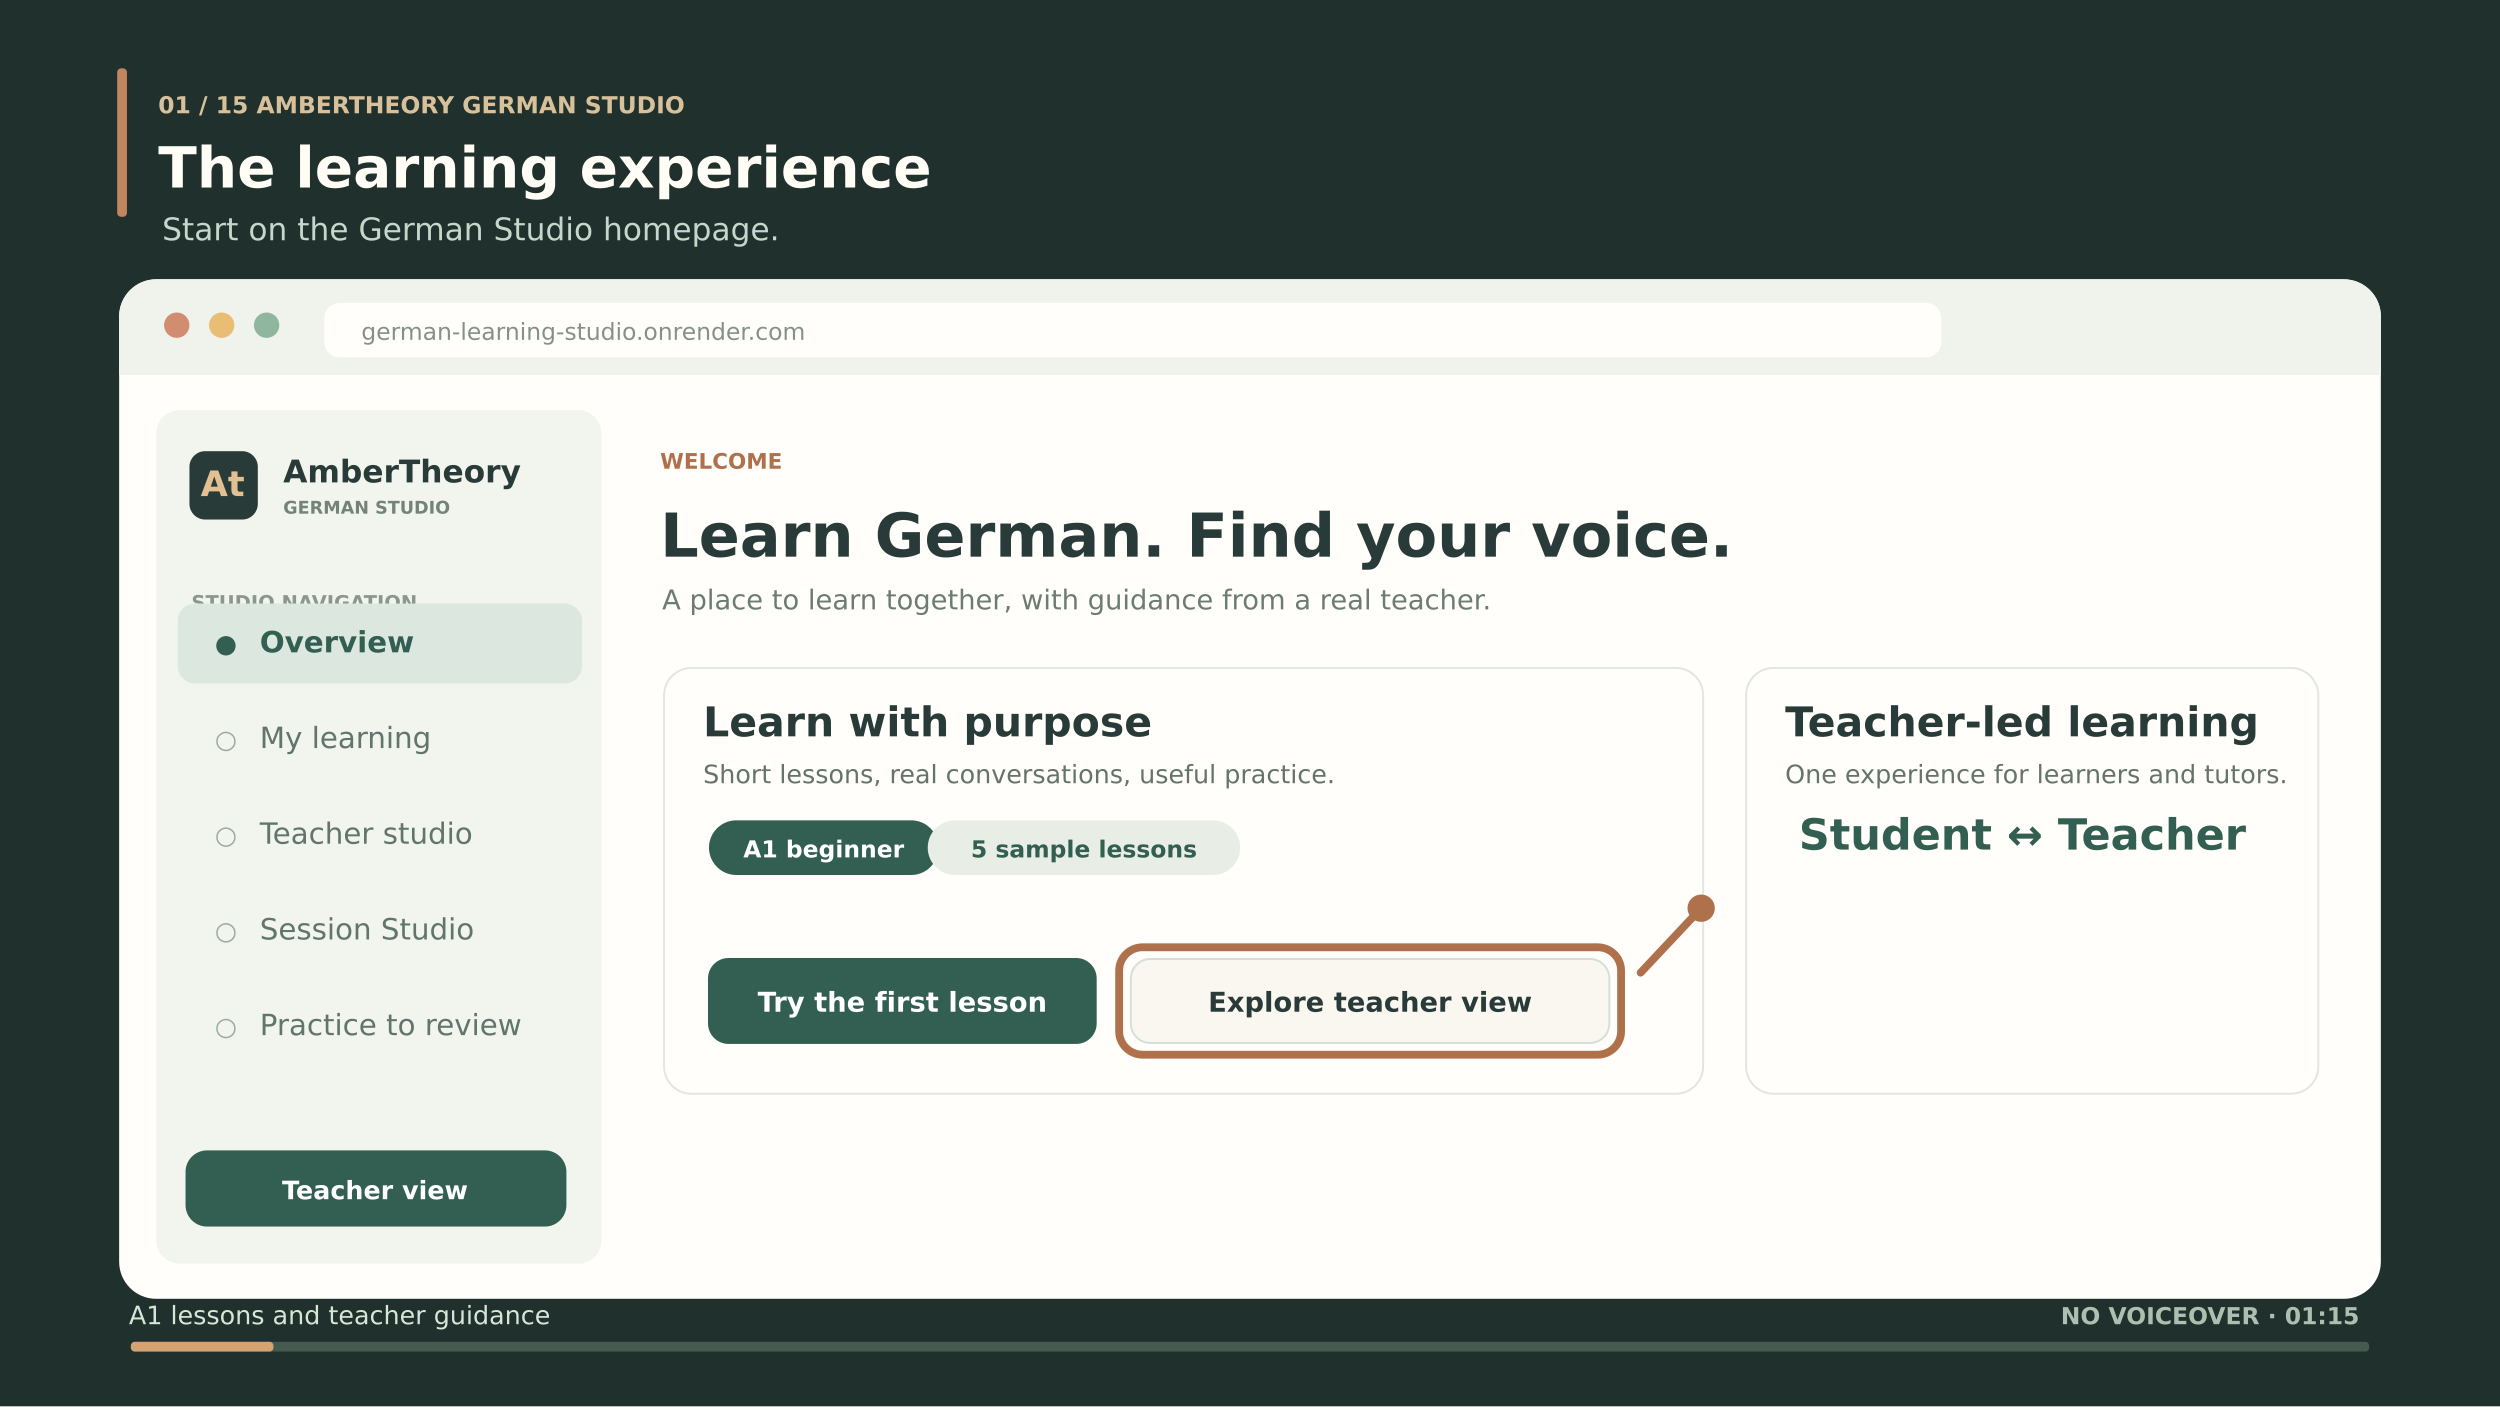
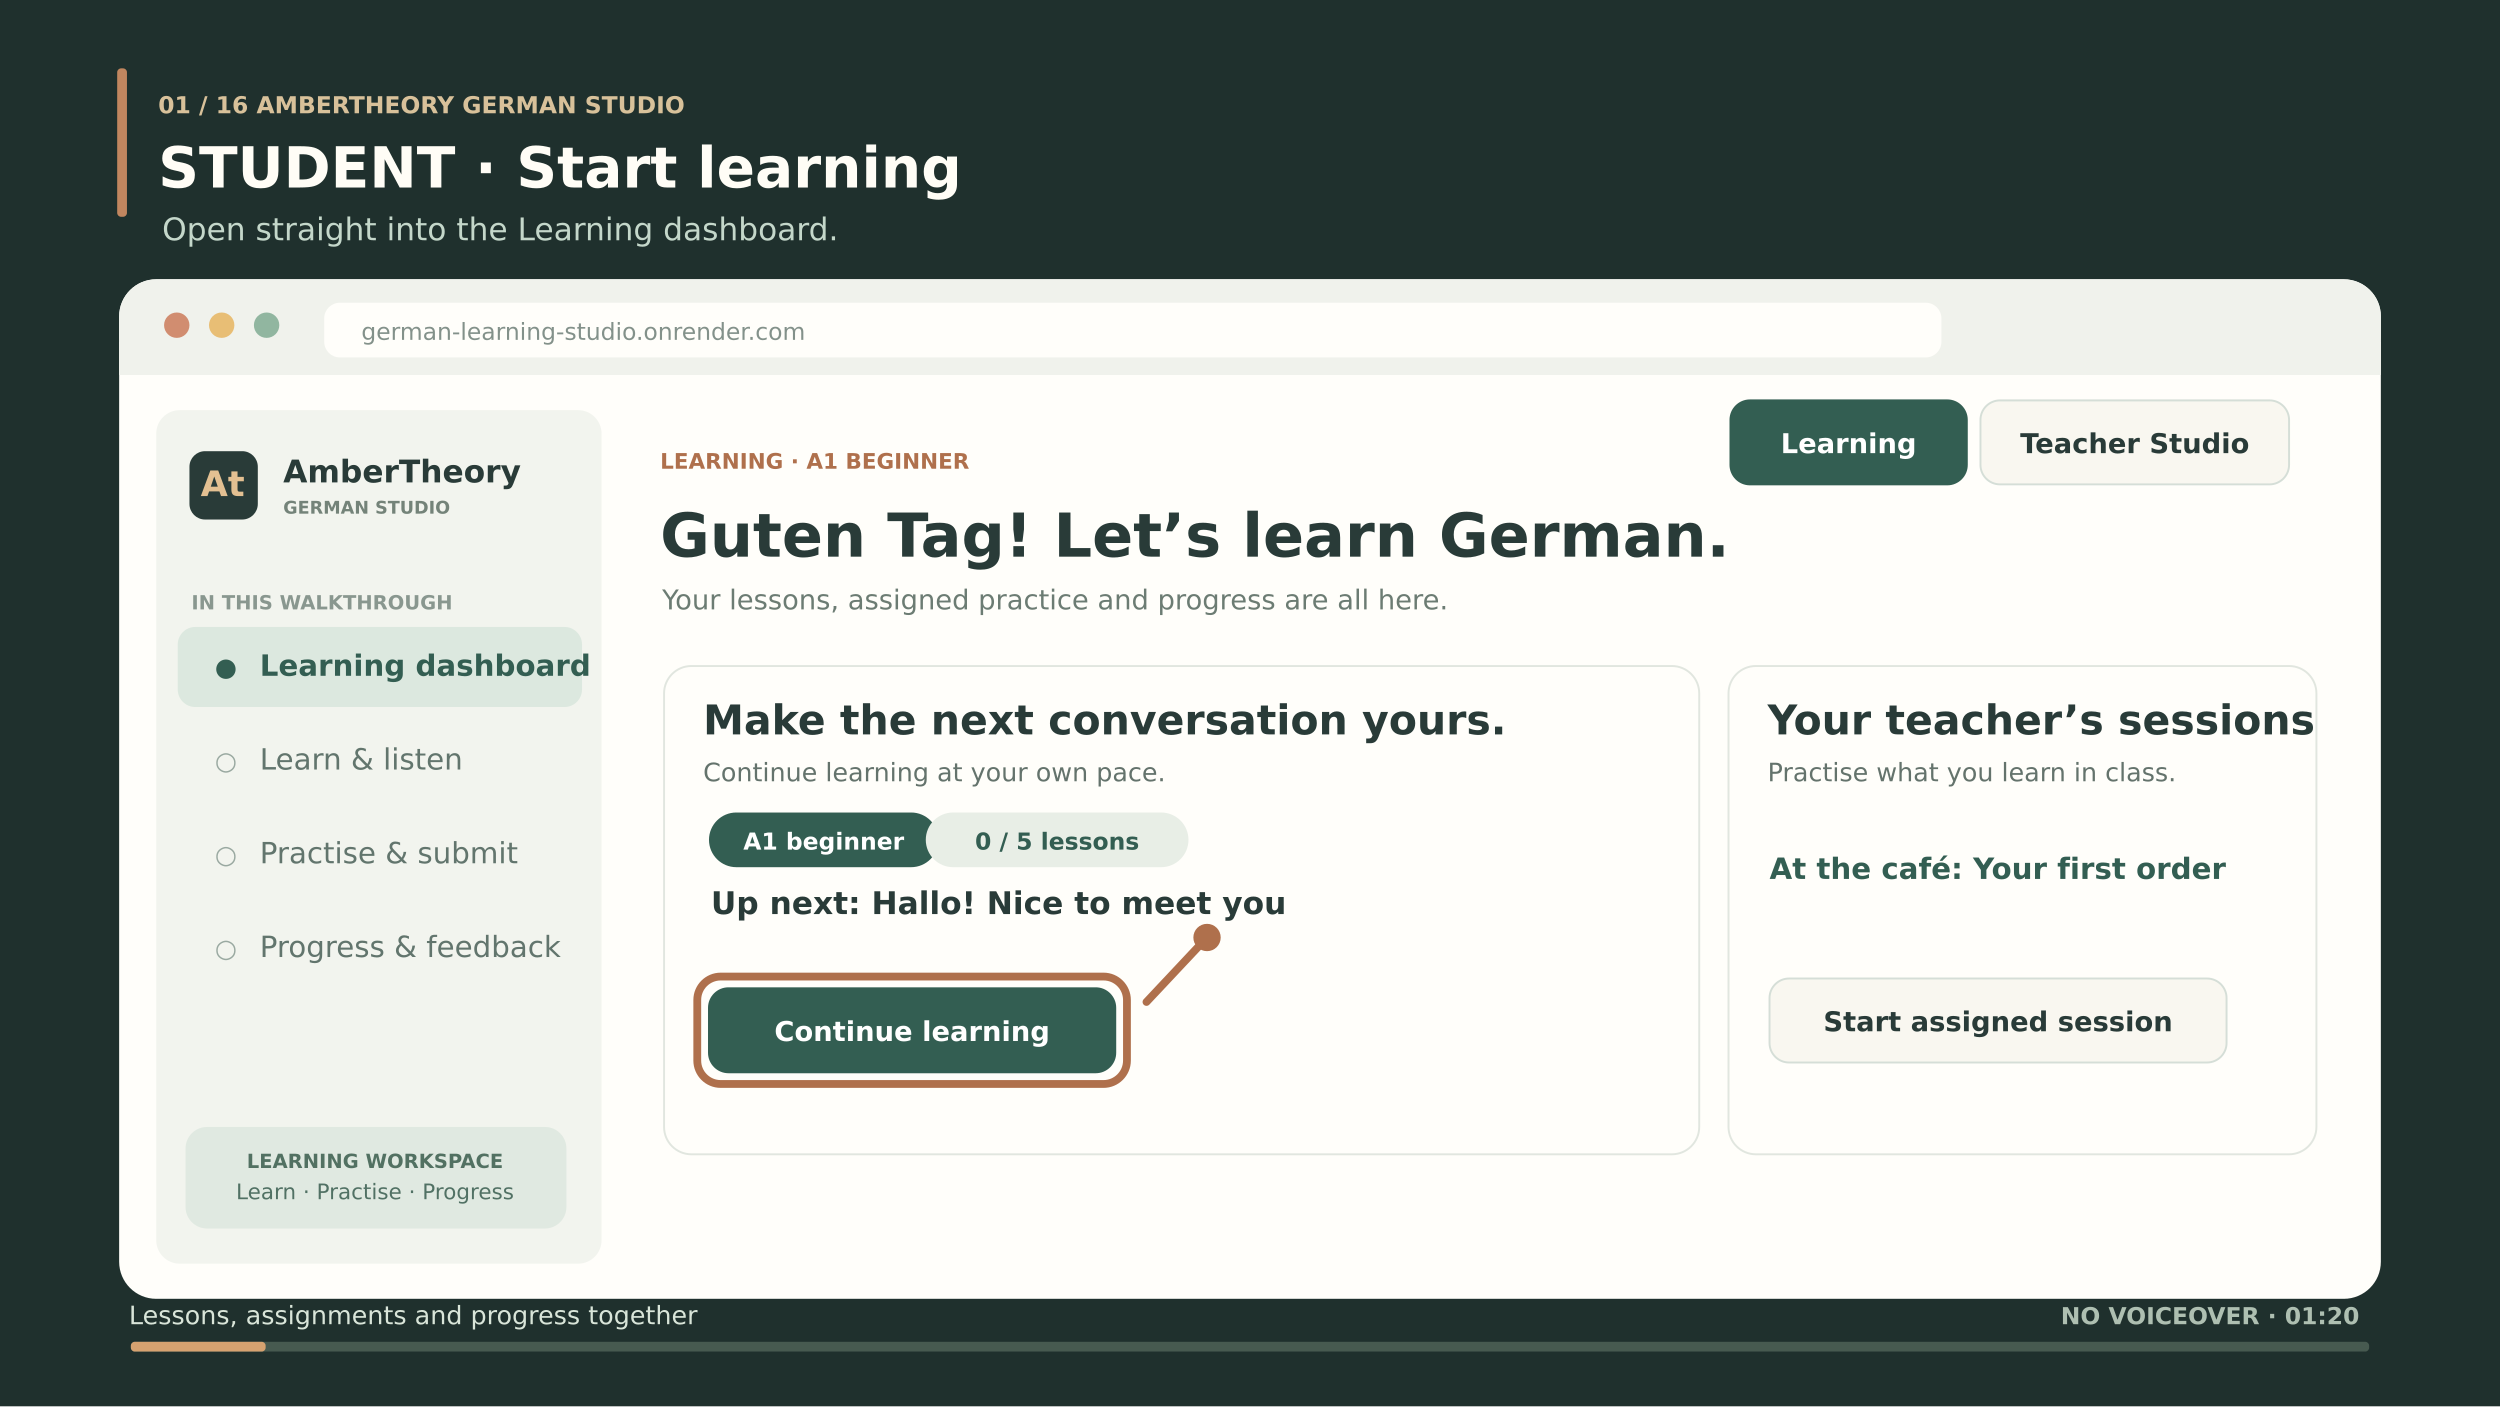
<svg xmlns="http://www.w3.org/2000/svg" width="1280" height="720" viewBox="0 0 1280 720">
  <rect x="0" y="0" width="1280" height="720" rx="0" fill="#1f302d" stroke="none" stroke-width="1" />
  <rect x="60" y="35" width="5" height="76" rx="2" fill="#c1865f" stroke="none" stroke-width="1" />
-   <text x="81" y="58" fill="#d8c19a" font-size="12" font-weight="700" text-anchor="start" font-family="DejaVu Sans,Arial,sans-serif">01  /  15    AMBERTHEORY GERMAN STUDIO</text>
-   <text x="81" y="96" fill="#fffdf6" font-size="29" font-weight="700" text-anchor="start" font-family="DejaVu Sans,Arial,sans-serif">The learning experience</text>
-   <text x="83" y="123" fill="#c4d7ca" font-size="16" font-weight="400" text-anchor="start" font-family="DejaVu Sans,Arial,sans-serif">Start on the German Studio homepage.</text>
+   <text x="81" y="58" fill="#d8c19a" font-size="12" font-weight="700" text-anchor="start" font-family="DejaVu Sans,Arial,sans-serif">01  /  16    AMBERTHEORY GERMAN STUDIO</text>
+   <text x="81" y="96" fill="#fffdf6" font-size="29" font-weight="700" text-anchor="start" font-family="DejaVu Sans,Arial,sans-serif">STUDENT · Start learning</text>
+   <text x="83" y="123" fill="#c4d7ca" font-size="16" font-weight="400" text-anchor="start" font-family="DejaVu Sans,Arial,sans-serif">Open straight into the Learning dashboard.</text>
  <rect x="61" y="143" width="1158" height="522" rx="19" fill="#fffefa" stroke="none" stroke-width="1" />
  <rect x="61" y="143" width="1158" height="49" rx="19" fill="#f0f2ec" stroke="none" stroke-width="1" />
  <rect x="61" y="175" width="1158" height="17" rx="0" fill="#f0f2ec" stroke="none" stroke-width="1" />
  <rect x="84" y="160" width="13" height="13" rx="7" fill="#d18d70" stroke="none" stroke-width="1" />
  <rect x="107" y="160" width="13" height="13" rx="7" fill="#e8be75" stroke="none" stroke-width="1" />
  <rect x="130" y="160" width="13" height="13" rx="7" fill="#91b6a0" stroke="none" stroke-width="1" />
  <rect x="166" y="155" width="828" height="28" rx="8" fill="#fffefa" stroke="none" stroke-width="1" />
  <text x="185" y="174" fill="#83918a" font-size="12" font-weight="400" text-anchor="start" font-family="DejaVu Sans,Arial,sans-serif">german-learning-studio.onrender.com</text>
  <rect x="80" y="210" width="228" height="437" rx="12" fill="#f2f4ee" stroke="none" stroke-width="1" />
  <rect x="97" y="231" width="35" height="35" rx="8" fill="#293b38" stroke="none" stroke-width="1" />
  <text x="114" y="254" fill="#e3c092" font-size="18" font-weight="700" text-anchor="middle" font-family="DejaVu Sans,Arial,sans-serif">At</text>
  <text x="145" y="247" fill="#293b38" font-size="16" font-weight="700" text-anchor="start" font-family="DejaVu Sans,Arial,sans-serif">AmberTheory</text>
  <text x="145" y="263" fill="#748379" font-size="9" font-weight="700" text-anchor="start" font-family="DejaVu Sans,Arial,sans-serif">GERMAN STUDIO</text>
-   <text x="98" y="312" fill="#89978f" font-size="10" font-weight="700" text-anchor="start" font-family="DejaVu Sans,Arial,sans-serif">STUDIO NAVIGATION</text>
-   <rect x="91" y="309" width="207" height="41" rx="9" fill="#dce8df" stroke="none" stroke-width="1" />
-   <text x="110" y="334" fill="#335e52" font-size="13" font-weight="400" text-anchor="start" font-family="DejaVu Sans,Arial,sans-serif">●</text>
-   <text x="133" y="334" fill="#335e52" font-size="15" font-weight="700" text-anchor="start" font-family="DejaVu Sans,Arial,sans-serif">Overview</text>
-   <text x="110" y="383" fill="#9aa9a1" font-size="13" font-weight="400" text-anchor="start" font-family="DejaVu Sans,Arial,sans-serif">○</text>
-   <text x="133" y="383" fill="#62756d" font-size="15" font-weight="400" text-anchor="start" font-family="DejaVu Sans,Arial,sans-serif">My learning</text>
-   <text x="110" y="432" fill="#9aa9a1" font-size="13" font-weight="400" text-anchor="start" font-family="DejaVu Sans,Arial,sans-serif">○</text>
-   <text x="133" y="432" fill="#62756d" font-size="15" font-weight="400" text-anchor="start" font-family="DejaVu Sans,Arial,sans-serif">Teacher studio</text>
-   <text x="110" y="481" fill="#9aa9a1" font-size="13" font-weight="400" text-anchor="start" font-family="DejaVu Sans,Arial,sans-serif">○</text>
-   <text x="133" y="481" fill="#62756d" font-size="15" font-weight="400" text-anchor="start" font-family="DejaVu Sans,Arial,sans-serif">Session Studio</text>
-   <text x="110" y="530" fill="#9aa9a1" font-size="13" font-weight="400" text-anchor="start" font-family="DejaVu Sans,Arial,sans-serif">○</text>
-   <text x="133" y="530" fill="#62756d" font-size="15" font-weight="400" text-anchor="start" font-family="DejaVu Sans,Arial,sans-serif">Practice to review</text>
-   <rect x="95" y="589" width="195" height="39" rx="11" fill="#335e52" stroke="none" stroke-width="1" />
-   <text x="192" y="614" fill="white" font-size="13" font-weight="700" text-anchor="middle" font-family="DejaVu Sans,Arial,sans-serif">Teacher view</text>
-   <text x="338" y="240" fill="#af704c" font-size="11" font-weight="700" text-anchor="start" font-family="DejaVu Sans,Arial,sans-serif">WELCOME</text>
-   <text x="338" y="285" fill="#293b38" font-size="31" font-weight="700" text-anchor="start" font-family="DejaVu Sans,Arial,sans-serif">Learn German. Find your voice.</text>
-   <text x="339" y="312" fill="#6c7c73" font-size="14" font-weight="400" text-anchor="start" font-family="DejaVu Sans,Arial,sans-serif">A place to learn together, with guidance from a real teacher.</text>
-   <rect x="340" y="342" width="532" height="218" rx="14" fill="#fffefa" stroke="#e1e6df" stroke-width="1" />
-   <text x="360" y="377" fill="#293b38" font-size="21" font-weight="700" text-anchor="start" font-family="DejaVu Sans,Arial,sans-serif">Learn with purpose</text>
-   <text x="360" y="401" fill="#64736c" font-size="13" font-weight="400" text-anchor="start" font-family="DejaVu Sans,Arial,sans-serif">Short lessons, real conversations, useful practice.</text>
-   <rect x="363" y="420" width="117.5" height="28" rx="14" fill="#335e52" stroke="none" stroke-width="1" />
-   <text x="421.75" y="439" fill="white" font-size="12" font-weight="700" text-anchor="middle" font-family="DejaVu Sans,Arial,sans-serif">A1 beginner</text>
-   <rect x="475" y="420" width="160" height="28" rx="14" fill="#e8eee6" stroke="none" stroke-width="1" />
-   <text x="555" y="439" fill="#335e52" font-size="12" font-weight="700" text-anchor="middle" font-family="DejaVu Sans,Arial,sans-serif">5 sample lessons</text>
-   <rect x="363" y="491" width="198" height="43" rx="10" fill="#335e52" stroke="#335e52" stroke-width="1" />
-   <text x="462" y="518" fill="#fff" font-size="14" font-weight="700" text-anchor="middle" font-family="DejaVu Sans,Arial,sans-serif">Try the first lesson</text>
-   <rect x="579" y="491" width="245" height="43" rx="10" fill="#f9f7f0" stroke="#d5ded7" stroke-width="1" />
-   <text x="701.5" y="518" fill="#293b38" font-size="14" font-weight="700" text-anchor="middle" font-family="DejaVu Sans,Arial,sans-serif">Explore teacher view</text>
-   <rect x="894" y="342" width="293" height="218" rx="14" fill="#fffefa" stroke="#e1e6df" stroke-width="1" />
-   <text x="914" y="377" fill="#293b38" font-size="21" font-weight="700" text-anchor="start" font-family="DejaVu Sans,Arial,sans-serif">Teacher-led learning</text>
-   <text x="914" y="401" fill="#64736c" font-size="13" font-weight="400" text-anchor="start" font-family="DejaVu Sans,Arial,sans-serif">One experience for learners and tutors.</text>
-   <text x="921" y="435" fill="#335e52" font-size="22" font-weight="700" text-anchor="start" font-family="DejaVu Sans,Arial,sans-serif">Student  ↔  Teacher</text>
-   <rect x="573" y="485" width="257" height="55" rx="12" fill="none" stroke="#af704c" stroke-width="4" />
-   <path d="M 840 498 L 871 465" stroke="#af704c" stroke-width="4" stroke-linecap="round" />
-   <circle cx="871" cy="465" r="7" fill="#af704c" />
+   <rect x="886" y="205" width="121" height="43" rx="10" fill="#335e52" stroke="#335e52" stroke-width="1" />
+   <text x="946.5" y="232" fill="#fff" font-size="14" font-weight="700" text-anchor="middle" font-family="DejaVu Sans,Arial,sans-serif">Learning</text>
+   <rect x="1014" y="205" width="158" height="43" rx="10" fill="#f9f7f0" stroke="#d5ded7" stroke-width="1" />
+   <text x="1093" y="232" fill="#293b38" font-size="14" font-weight="700" text-anchor="middle" font-family="DejaVu Sans,Arial,sans-serif">Teacher Studio</text>
+   <text x="98" y="312" fill="#89978f" font-size="10" font-weight="700" text-anchor="start" font-family="DejaVu Sans,Arial,sans-serif">IN THIS WALKTHROUGH</text>
+   <rect x="91" y="321" width="207" height="41" rx="9" fill="#dce8df" stroke="none" stroke-width="1" />
+   <text x="110" y="346" fill="#335e52" font-size="13" font-weight="400" text-anchor="start" font-family="DejaVu Sans,Arial,sans-serif">●</text>
+   <text x="133" y="346" fill="#335e52" font-size="15" font-weight="700" text-anchor="start" font-family="DejaVu Sans,Arial,sans-serif">Learning dashboard</text>
+   <text x="110" y="394" fill="#9aa9a1" font-size="13" font-weight="400" text-anchor="start" font-family="DejaVu Sans,Arial,sans-serif">○</text>
+   <text x="133" y="394" fill="#62756d" font-size="15" font-weight="400" text-anchor="start" font-family="DejaVu Sans,Arial,sans-serif">Learn &amp; listen</text>
+   <text x="110" y="442" fill="#9aa9a1" font-size="13" font-weight="400" text-anchor="start" font-family="DejaVu Sans,Arial,sans-serif">○</text>
+   <text x="133" y="442" fill="#62756d" font-size="15" font-weight="400" text-anchor="start" font-family="DejaVu Sans,Arial,sans-serif">Practise &amp; submit</text>
+   <text x="110" y="490" fill="#9aa9a1" font-size="13" font-weight="400" text-anchor="start" font-family="DejaVu Sans,Arial,sans-serif">○</text>
+   <text x="133" y="490" fill="#62756d" font-size="15" font-weight="400" text-anchor="start" font-family="DejaVu Sans,Arial,sans-serif">Progress &amp; feedback</text>
+   <rect x="95" y="577" width="195" height="52" rx="11" fill="#e0e9e1" stroke="none" stroke-width="1" />
+   <text x="192" y="598" fill="#527162" font-size="10" font-weight="700" text-anchor="middle" font-family="DejaVu Sans,Arial,sans-serif">LEARNING WORKSPACE</text>
+   <text x="192" y="614" fill="#517164" font-size="11" font-weight="400" text-anchor="middle" font-family="DejaVu Sans,Arial,sans-serif">Learn · Practise · Progress</text>
+   <text x="338" y="240" fill="#af704c" font-size="11" font-weight="700" text-anchor="start" font-family="DejaVu Sans,Arial,sans-serif">LEARNING · A1 BEGINNER</text>
+   <text x="338" y="285" fill="#293b38" font-size="31" font-weight="700" text-anchor="start" font-family="DejaVu Sans,Arial,sans-serif">Guten Tag! Let’s learn German.</text>
+   <text x="339" y="312" fill="#6c7c73" font-size="14" font-weight="400" text-anchor="start" font-family="DejaVu Sans,Arial,sans-serif">Your lessons, assigned practice and progress are all here.</text>
+   <rect x="340" y="341" width="530" height="250" rx="14" fill="#fffefa" stroke="#e1e6df" stroke-width="1" />
+   <text x="360" y="376" fill="#293b38" font-size="21" font-weight="700" text-anchor="start" font-family="DejaVu Sans,Arial,sans-serif">Make the next conversation yours.</text>
+   <text x="360" y="400" fill="#64736c" font-size="13" font-weight="400" text-anchor="start" font-family="DejaVu Sans,Arial,sans-serif">Continue learning at your own pace.</text>
+   <rect x="363" y="416" width="117.5" height="28" rx="14" fill="#335e52" stroke="none" stroke-width="1" />
+   <text x="421.75" y="435" fill="white" font-size="12" font-weight="700" text-anchor="middle" font-family="DejaVu Sans,Arial,sans-serif">A1 beginner</text>
+   <rect x="474" y="416" width="134.5" height="28" rx="14" fill="#e8eee6" stroke="none" stroke-width="1" />
+   <text x="541.25" y="435" fill="#335e52" font-size="12" font-weight="700" text-anchor="middle" font-family="DejaVu Sans,Arial,sans-serif">0 / 5 lessons</text>
+   <text x="364" y="468" fill="#293b38" font-size="16" font-weight="700" text-anchor="start" font-family="DejaVu Sans,Arial,sans-serif">Up next: Hallo! Nice to meet you</text>
+   <rect x="363" y="506" width="208" height="43" rx="10" fill="#335e52" stroke="#335e52" stroke-width="1" />
+   <text x="467" y="533" fill="#fff" font-size="14" font-weight="700" text-anchor="middle" font-family="DejaVu Sans,Arial,sans-serif">Continue learning</text>
+   <rect x="885" y="341" width="301" height="250" rx="14" fill="#fffefa" stroke="#e1e6df" stroke-width="1" />
+   <text x="905" y="376" fill="#293b38" font-size="21" font-weight="700" text-anchor="start" font-family="DejaVu Sans,Arial,sans-serif">Your teacher’s sessions</text>
+   <text x="905" y="400" fill="#64736c" font-size="13" font-weight="400" text-anchor="start" font-family="DejaVu Sans,Arial,sans-serif">Practise what you learn in class.</text>
+   <text x="906" y="450" fill="#335e52" font-size="15" font-weight="700" text-anchor="start" font-family="DejaVu Sans,Arial,sans-serif">At the café: Your first order</text>
+   <rect x="906" y="501" width="234" height="43" rx="10" fill="#f9f7f0" stroke="#d5ded7" stroke-width="1" />
+   <text x="1023" y="528" fill="#293b38" font-size="14" font-weight="700" text-anchor="middle" font-family="DejaVu Sans,Arial,sans-serif">Start assigned session</text>
+   <rect x="357" y="500" width="220" height="55" rx="12" fill="none" stroke="#af704c" stroke-width="4" />
+   <path d="M 587 513 L 618 480" stroke="#af704c" stroke-width="4" stroke-linecap="round" />
+   <circle cx="618" cy="480" r="7" fill="#af704c" />
  <rect x="67" y="687" width="1146" height="5" rx="2" fill="#475a50" stroke="none" stroke-width="1" />
-   <rect x="67" y="687" width="73" height="5" rx="2" fill="#d6a270" stroke="none" stroke-width="1" />
-   <text x="66" y="678" fill="#d9e5d9" font-size="13" font-weight="400" text-anchor="start" font-family="DejaVu Sans,Arial,sans-serif">A1 lessons and teacher guidance</text>
-   <text x="1208" y="678" fill="#aebfb1" font-size="12" font-weight="700" text-anchor="end" font-family="DejaVu Sans,Arial,sans-serif">NO VOICEOVER  ·  01:15</text>
+   <rect x="67" y="687" width="69" height="5" rx="2" fill="#d6a270" stroke="none" stroke-width="1" />
+   <text x="66" y="678" fill="#d9e5d9" font-size="13" font-weight="400" text-anchor="start" font-family="DejaVu Sans,Arial,sans-serif">Lessons, assignments and progress together</text>
+   <text x="1208" y="678" fill="#aebfb1" font-size="12" font-weight="700" text-anchor="end" font-family="DejaVu Sans,Arial,sans-serif">NO VOICEOVER  ·  01:20</text>
</svg>
